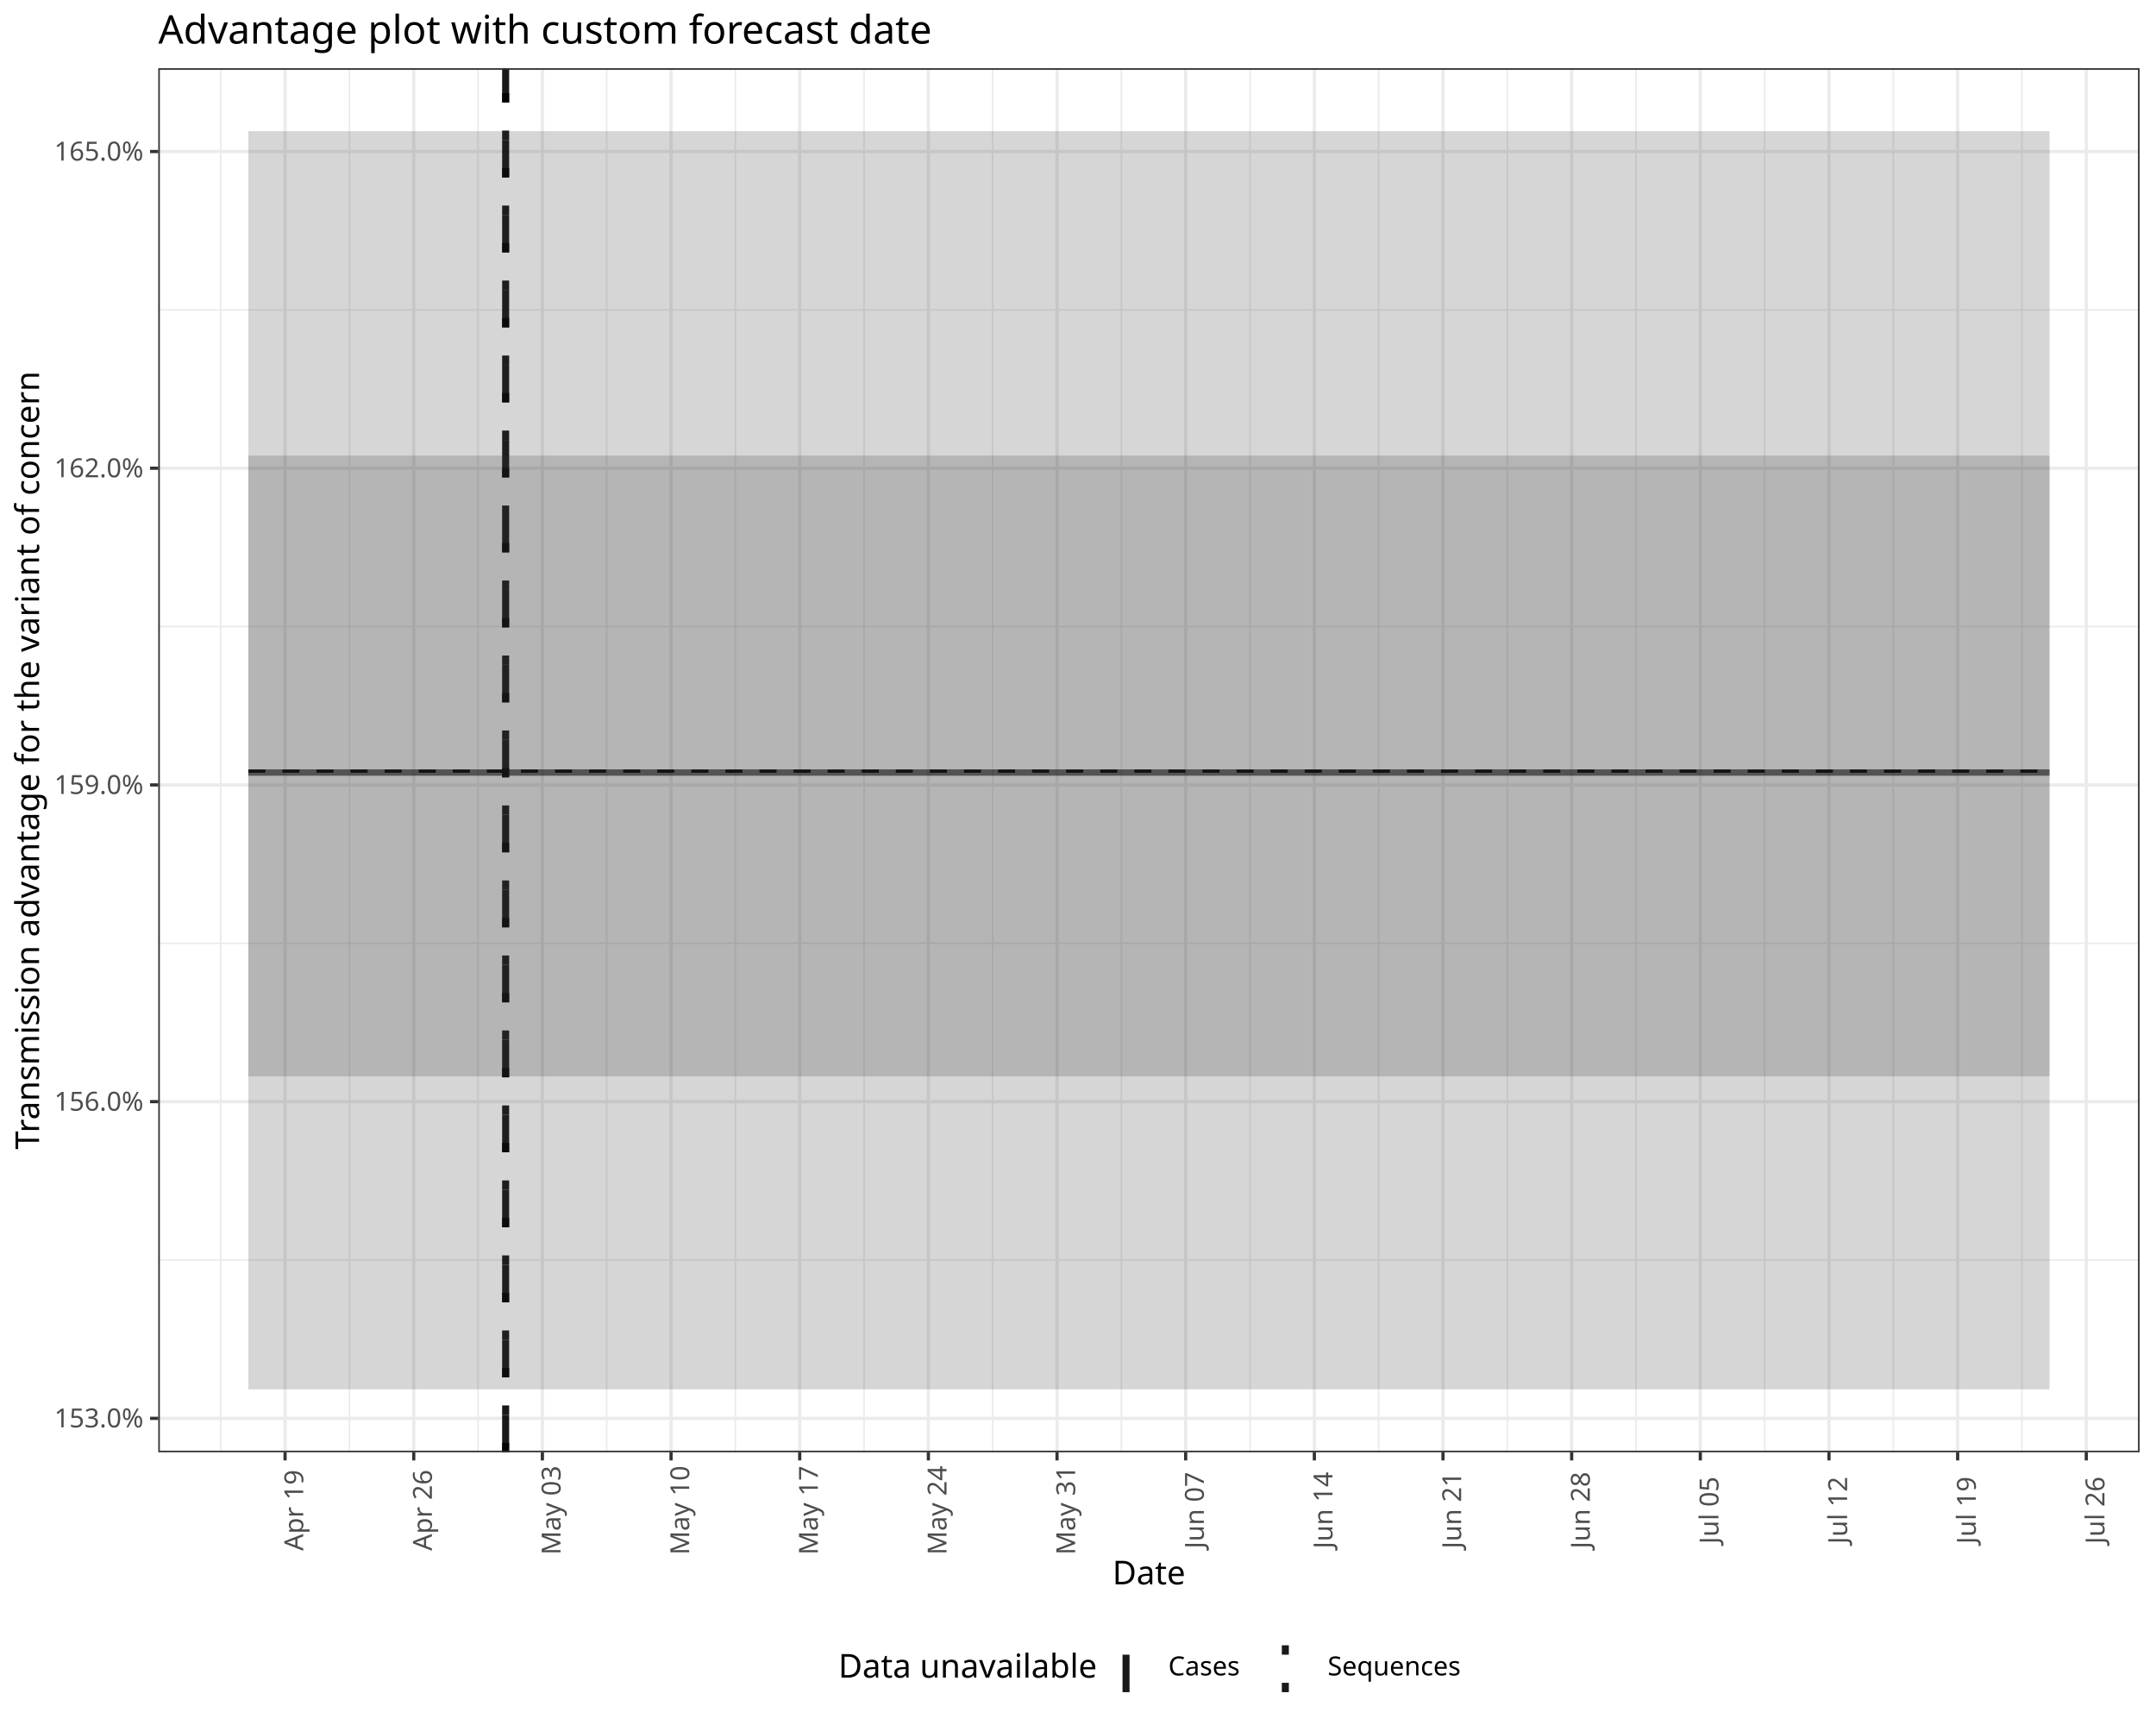
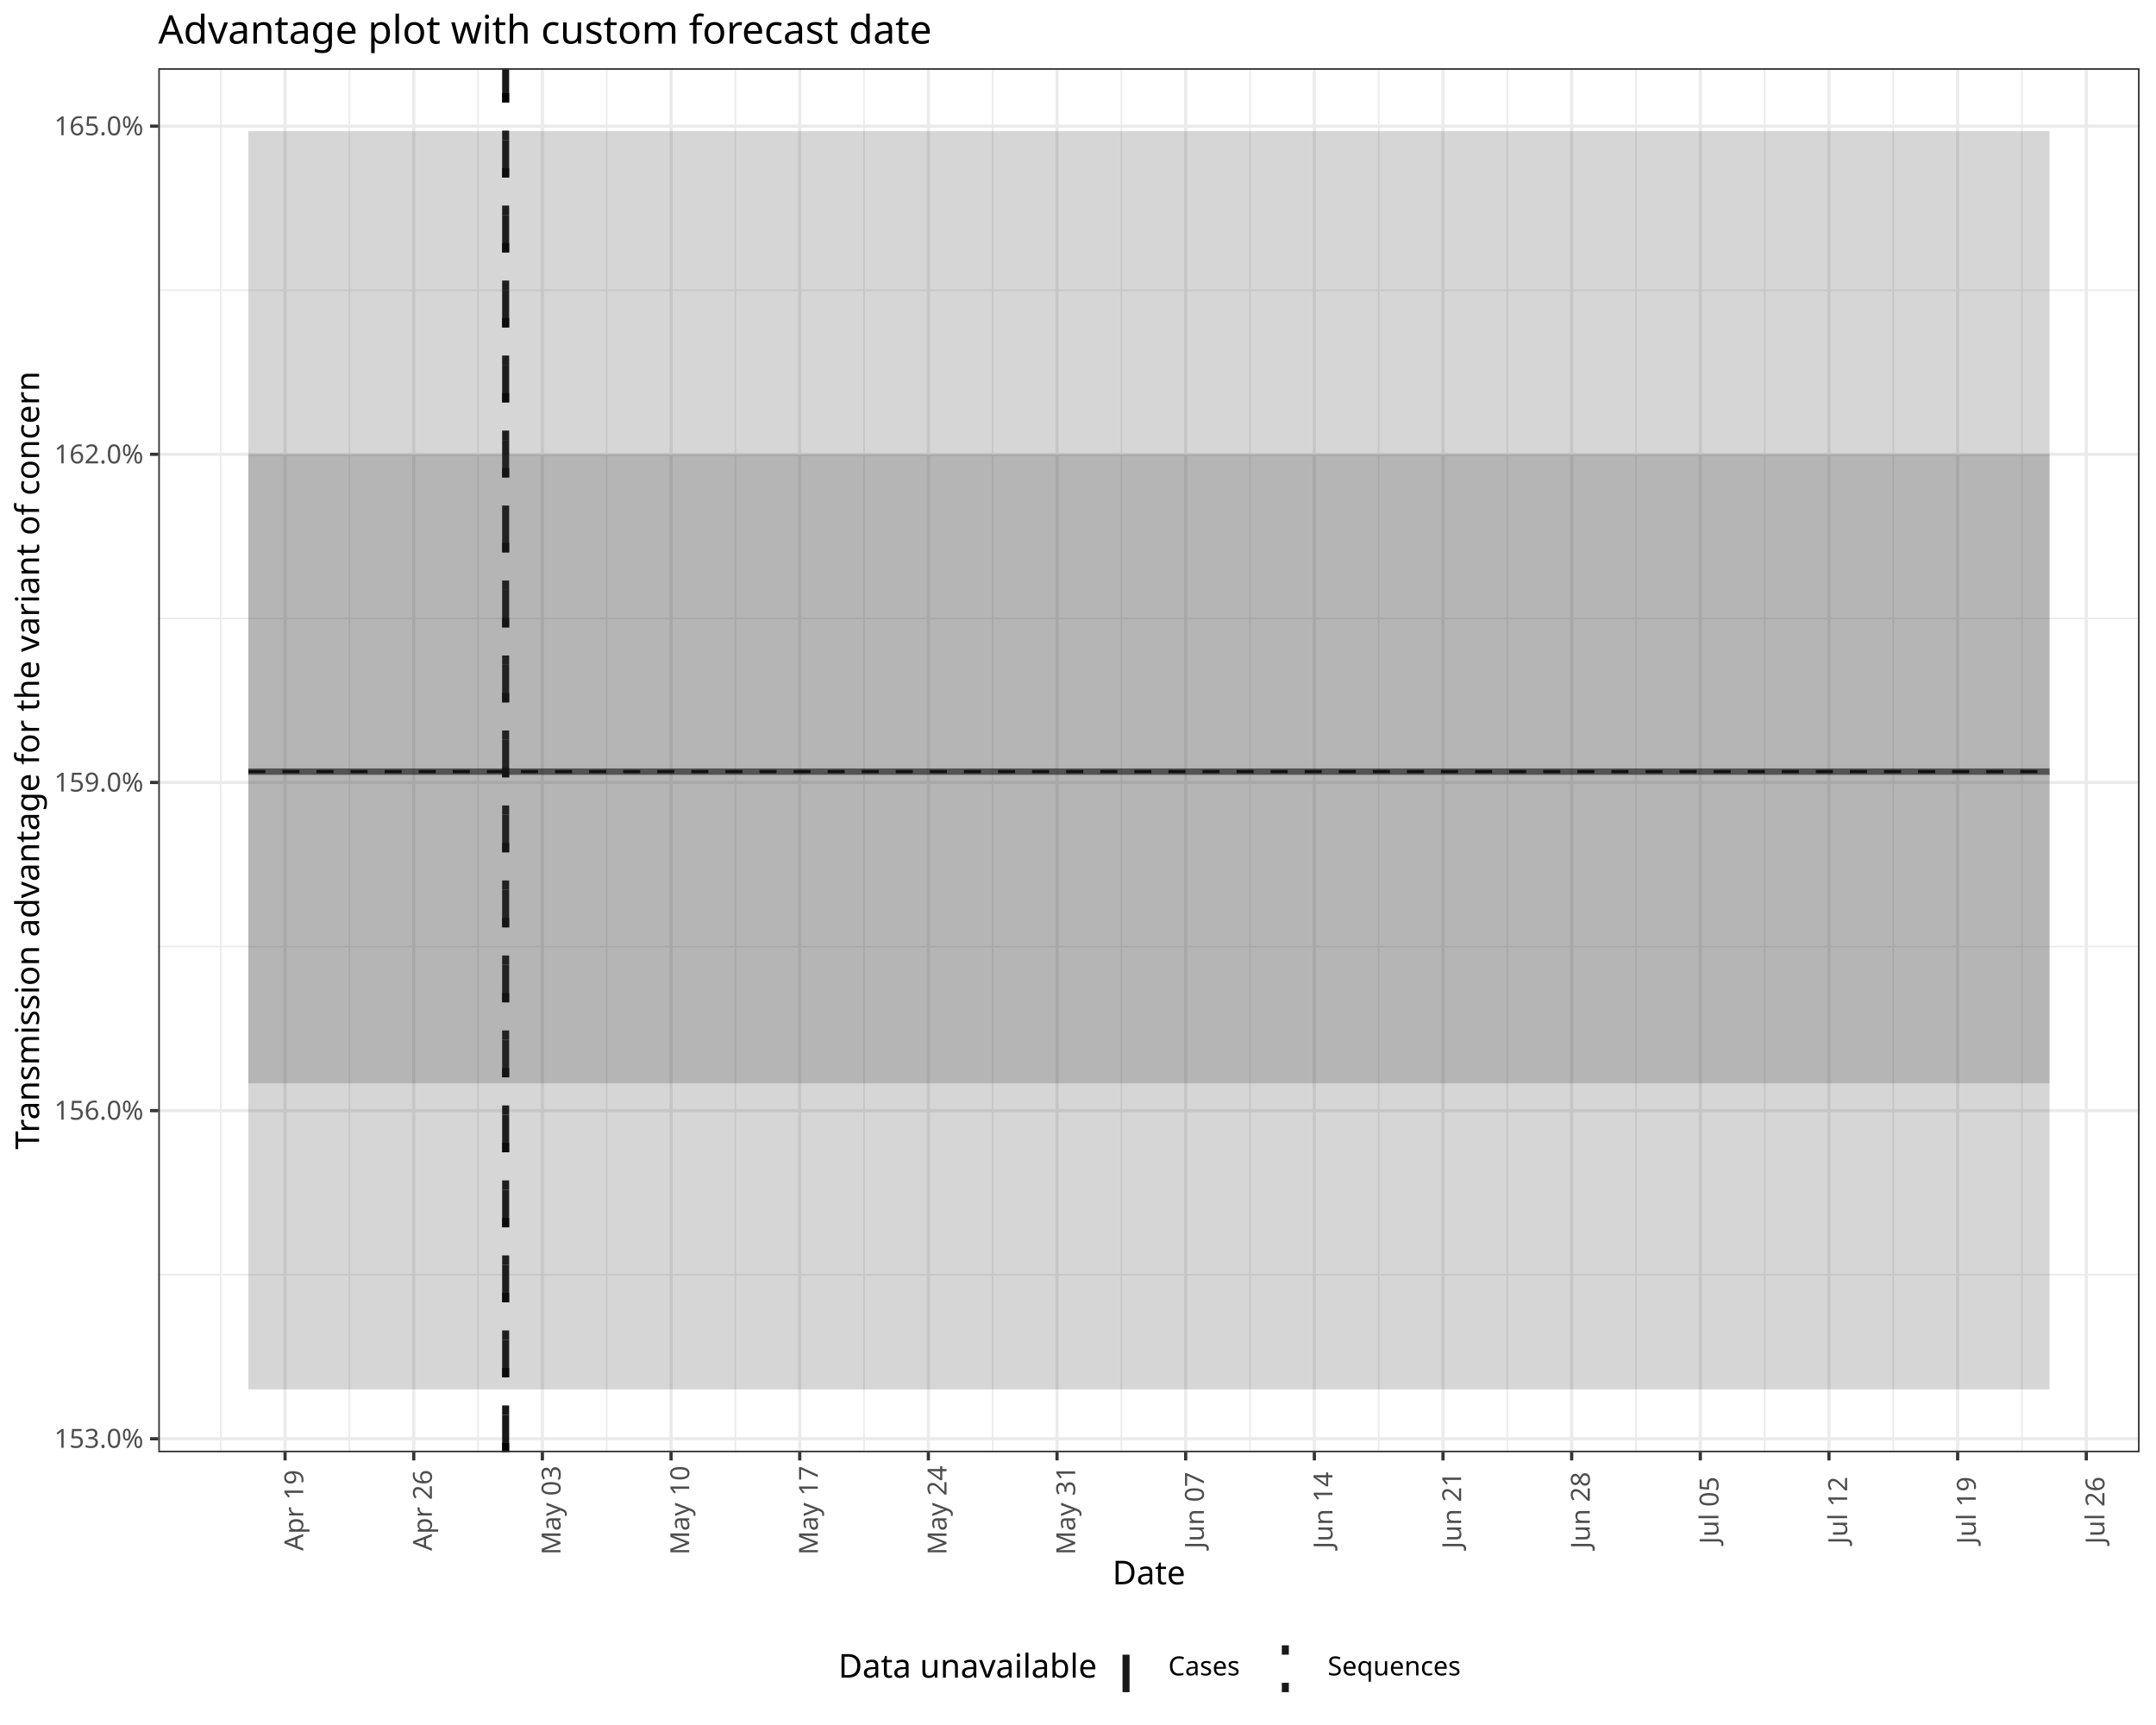
<svg xmlns="http://www.w3.org/2000/svg" class="svglite" data-engine-version="2.0" width="720.00pt" height="576.00pt" viewBox="0 0 720.00 576.00">
  <defs>
    <style type="text/css">
    .svglite line, .svglite polyline, .svglite polygon, .svglite path, .svglite rect, .svglite circle {
      fill: none;
      stroke: #000000;
      stroke-linecap: round;
      stroke-linejoin: round;
      stroke-miterlimit: 10.00;
    }
  </style>
  </defs>
  <rect width="100%" height="100%" style="stroke: none; fill: #FFFFFF;" />
  <defs>
    <clipPath id="cpMC4wMHw3MjAuMDB8MC4wMHw1NzYuMDA=">
      <rect x="0.00" y="0.00" width="720.00" height="576.00" />
    </clipPath>
  </defs>
  <g clip-path="url(#cpMC4wMHw3MjAuMDB8MC4wMHw1NzYuMDA=)">
    <rect x="0.00" y="0.00" width="720.00" height="576.00" style="stroke-width: 1.07; stroke: #FFFFFF; fill: #FFFFFF;" />
  </g>
  <defs>
    <clipPath id="cpNTIuODV8NzE0LjUyfDIyLjc4fDQ4NC45Mw==">
      <rect x="52.85" y="22.78" width="661.67" height="462.15" />
    </clipPath>
  </defs>
  <g clip-path="url(#cpNTIuODV8NzE0LjUyfDIyLjc4fDQ4NC45Mw==)">
    <rect x="52.85" y="22.78" width="661.67" height="462.15" style="stroke-width: 1.07; stroke: none; fill: #FFFFFF;" />
-     <polyline points="52.85,420.72 714.52,420.72 " style="stroke-width: 0.53; stroke: #EBEBEB; stroke-linecap: butt;" />
-     <polyline points="52.85,314.97 714.52,314.97 " style="stroke-width: 0.53; stroke: #EBEBEB; stroke-linecap: butt;" />
-     <polyline points="52.85,209.22 714.52,209.22 " style="stroke-width: 0.53; stroke: #EBEBEB; stroke-linecap: butt;" />
-     <polyline points="52.85,103.47 714.52,103.47 " style="stroke-width: 0.53; stroke: #EBEBEB; stroke-linecap: butt;" />
+     <polyline points="52.85,425.63 714.52,425.63 " style="stroke-width: 0.53; stroke: #EBEBEB; stroke-linecap: butt;" />
+     <polyline points="52.85,316.06 714.52,316.06 " style="stroke-width: 0.53; stroke: #EBEBEB; stroke-linecap: butt;" />
+     <polyline points="52.85,206.49 714.52,206.49 " style="stroke-width: 0.53; stroke: #EBEBEB; stroke-linecap: butt;" />
+     <polyline points="52.85,96.92 714.52,96.92 " style="stroke-width: 0.53; stroke: #EBEBEB; stroke-linecap: butt;" />
    <polyline points="73.72,484.93 73.72,22.78 " style="stroke-width: 0.53; stroke: #EBEBEB; stroke-linecap: butt;" />
    <polyline points="116.69,484.93 116.69,22.78 " style="stroke-width: 0.53; stroke: #EBEBEB; stroke-linecap: butt;" />
    <polyline points="159.65,484.93 159.65,22.78 " style="stroke-width: 0.53; stroke: #EBEBEB; stroke-linecap: butt;" />
    <polyline points="202.62,484.93 202.62,22.78 " style="stroke-width: 0.53; stroke: #EBEBEB; stroke-linecap: butt;" />
    <polyline points="245.58,484.93 245.58,22.78 " style="stroke-width: 0.53; stroke: #EBEBEB; stroke-linecap: butt;" />
    <polyline points="288.55,484.93 288.55,22.78 " style="stroke-width: 0.53; stroke: #EBEBEB; stroke-linecap: butt;" />
    <polyline points="331.51,484.93 331.51,22.78 " style="stroke-width: 0.53; stroke: #EBEBEB; stroke-linecap: butt;" />
    <polyline points="374.48,484.93 374.48,22.78 " style="stroke-width: 0.53; stroke: #EBEBEB; stroke-linecap: butt;" />
    <polyline points="417.45,484.93 417.45,22.78 " style="stroke-width: 0.53; stroke: #EBEBEB; stroke-linecap: butt;" />
    <polyline points="460.41,484.93 460.41,22.78 " style="stroke-width: 0.53; stroke: #EBEBEB; stroke-linecap: butt;" />
    <polyline points="503.38,484.93 503.38,22.78 " style="stroke-width: 0.53; stroke: #EBEBEB; stroke-linecap: butt;" />
    <polyline points="546.34,484.93 546.34,22.78 " style="stroke-width: 0.53; stroke: #EBEBEB; stroke-linecap: butt;" />
    <polyline points="589.31,484.93 589.31,22.78 " style="stroke-width: 0.53; stroke: #EBEBEB; stroke-linecap: butt;" />
    <polyline points="632.27,484.93 632.27,22.78 " style="stroke-width: 0.53; stroke: #EBEBEB; stroke-linecap: butt;" />
    <polyline points="675.24,484.93 675.24,22.78 " style="stroke-width: 0.53; stroke: #EBEBEB; stroke-linecap: butt;" />
-     <polyline points="52.85,473.60 714.52,473.60 " style="stroke-width: 1.07; stroke: #EBEBEB; stroke-linecap: butt;" />
-     <polyline points="52.85,367.85 714.52,367.85 " style="stroke-width: 1.07; stroke: #EBEBEB; stroke-linecap: butt;" />
-     <polyline points="52.85,262.10 714.52,262.10 " style="stroke-width: 1.07; stroke: #EBEBEB; stroke-linecap: butt;" />
-     <polyline points="52.85,156.34 714.52,156.34 " style="stroke-width: 1.07; stroke: #EBEBEB; stroke-linecap: butt;" />
-     <polyline points="52.85,50.59 714.52,50.59 " style="stroke-width: 1.07; stroke: #EBEBEB; stroke-linecap: butt;" />
+     <polyline points="52.85,480.42 714.52,480.42 " style="stroke-width: 1.07; stroke: #EBEBEB; stroke-linecap: butt;" />
+     <polyline points="52.85,370.84 714.52,370.84 " style="stroke-width: 1.07; stroke: #EBEBEB; stroke-linecap: butt;" />
+     <polyline points="52.85,261.27 714.52,261.27 " style="stroke-width: 1.07; stroke: #EBEBEB; stroke-linecap: butt;" />
+     <polyline points="52.85,151.70 714.52,151.70 " style="stroke-width: 1.07; stroke: #EBEBEB; stroke-linecap: butt;" />
+     <polyline points="52.85,42.13 714.52,42.13 " style="stroke-width: 1.07; stroke: #EBEBEB; stroke-linecap: butt;" />
    <polyline points="95.20,484.93 95.20,22.78 " style="stroke-width: 1.07; stroke: #EBEBEB; stroke-linecap: butt;" />
    <polyline points="138.17,484.93 138.17,22.78 " style="stroke-width: 1.07; stroke: #EBEBEB; stroke-linecap: butt;" />
    <polyline points="181.13,484.93 181.13,22.78 " style="stroke-width: 1.07; stroke: #EBEBEB; stroke-linecap: butt;" />
    <polyline points="224.10,484.93 224.10,22.78 " style="stroke-width: 1.07; stroke: #EBEBEB; stroke-linecap: butt;" />
    <polyline points="267.07,484.93 267.07,22.78 " style="stroke-width: 1.07; stroke: #EBEBEB; stroke-linecap: butt;" />
    <polyline points="310.03,484.93 310.03,22.78 " style="stroke-width: 1.07; stroke: #EBEBEB; stroke-linecap: butt;" />
    <polyline points="353.00,484.93 353.00,22.78 " style="stroke-width: 1.07; stroke: #EBEBEB; stroke-linecap: butt;" />
    <polyline points="395.96,484.93 395.96,22.78 " style="stroke-width: 1.07; stroke: #EBEBEB; stroke-linecap: butt;" />
    <polyline points="438.93,484.93 438.93,22.78 " style="stroke-width: 1.07; stroke: #EBEBEB; stroke-linecap: butt;" />
    <polyline points="481.89,484.93 481.89,22.78 " style="stroke-width: 1.07; stroke: #EBEBEB; stroke-linecap: butt;" />
    <polyline points="524.86,484.93 524.86,22.78 " style="stroke-width: 1.07; stroke: #EBEBEB; stroke-linecap: butt;" />
    <polyline points="567.82,484.93 567.82,22.78 " style="stroke-width: 1.07; stroke: #EBEBEB; stroke-linecap: butt;" />
    <polyline points="610.79,484.93 610.79,22.78 " style="stroke-width: 1.07; stroke: #EBEBEB; stroke-linecap: butt;" />
    <polyline points="653.76,484.93 653.76,22.78 " style="stroke-width: 1.07; stroke: #EBEBEB; stroke-linecap: butt;" />
    <polyline points="696.72,484.93 696.72,22.78 " style="stroke-width: 1.07; stroke: #EBEBEB; stroke-linecap: butt;" />
    <line x1="168.86" y1="484.93" x2="168.86" y2="22.78" style="stroke-width: 2.35; stroke: #000000; stroke-opacity: 0.90; stroke-dasharray: 12.52,12.52; stroke-linecap: butt;" />
    <line x1="168.86" y1="484.93" x2="168.86" y2="22.78" style="stroke-width: 2.35; stroke: #000000; stroke-opacity: 0.90; stroke-dasharray: 3.13,9.39; stroke-linecap: butt;" />
-     <polyline points="82.93,257.96 125.89,257.96 168.86,257.96 211.82,257.96 254.79,257.96 297.76,257.96 340.72,257.96 383.69,257.96 426.65,257.96 469.62,257.96 512.58,257.96 555.55,257.96 598.51,257.96 641.48,257.96 684.44,257.96 " style="stroke-width: 2.13; stroke: #000000; stroke-opacity: 0.60; stroke-linecap: butt;" />
-     <polyline points="82.93,257.50 125.89,257.50 168.86,257.50 211.82,257.50 254.79,257.50 297.76,257.50 340.72,257.50 383.69,257.50 426.65,257.50 469.62,257.50 512.58,257.50 555.55,257.50 598.51,257.50 641.48,257.50 684.44,257.50 " style="stroke-width: 1.07; stroke-dasharray: 5.69,5.69; stroke-linecap: butt;" />
+     <polyline points="82.93,257.65 125.89,257.65 168.86,257.65 211.82,257.65 254.79,257.65 297.76,257.65 340.72,257.65 383.69,257.65 426.65,257.65 469.62,257.65 512.58,257.65 555.55,257.65 598.51,257.65 641.48,257.65 684.44,257.65 " style="stroke-width: 2.13; stroke: #000000; stroke-opacity: 0.60; stroke-linecap: butt;" />
+     <polyline points="82.93,257.65 125.89,257.65 168.86,257.65 211.82,257.65 254.79,257.65 297.76,257.65 340.72,257.65 383.69,257.65 426.65,257.65 469.62,257.65 512.58,257.65 555.55,257.65 598.51,257.65 641.48,257.65 684.44,257.65 " style="stroke-width: 1.07; stroke-dasharray: 5.69,5.69; stroke-linecap: butt;" />
    <polygon points="82.93,43.79 125.89,43.79 168.86,43.79 211.82,43.79 254.79,43.79 297.76,43.79 340.72,43.79 383.69,43.79 426.65,43.79 469.62,43.79 512.58,43.79 555.55,43.79 598.51,43.79 641.48,43.79 684.44,43.79 684.44,463.93 641.48,463.93 598.51,463.93 555.55,463.93 512.58,463.93 469.62,463.93 426.65,463.93 383.69,463.93 340.72,463.93 297.76,463.93 254.79,463.93 211.82,463.93 168.86,463.93 125.89,463.93 82.93,463.93 " style="stroke-width: 0.00; stroke: none; fill: #333333; fill-opacity: 0.20;" />
    <polyline points="82.93,43.79 125.89,43.79 168.86,43.79 211.82,43.79 254.79,43.79 297.76,43.79 340.72,43.79 383.69,43.79 426.65,43.79 469.62,43.79 512.58,43.79 555.55,43.79 598.51,43.79 641.48,43.79 684.44,43.79 " style="stroke-width: 0.43; stroke: none;" />
    <polyline points="684.44,463.93 641.48,463.93 598.51,463.93 555.55,463.93 512.58,463.93 469.62,463.93 426.65,463.93 383.69,463.93 340.72,463.93 297.76,463.93 254.79,463.93 211.82,463.93 168.86,463.93 125.89,463.93 82.93,463.93 " style="stroke-width: 0.43; stroke: none;" />
-     <polygon points="82.93,152.14 125.89,152.14 168.86,152.14 211.82,152.14 254.79,152.14 297.76,152.14 340.72,152.14 383.69,152.14 426.65,152.14 469.62,152.14 512.58,152.14 555.55,152.14 598.51,152.14 641.48,152.14 684.44,152.14 684.44,359.41 641.48,359.41 598.51,359.41 555.55,359.41 512.58,359.41 469.62,359.41 426.65,359.41 383.69,359.41 340.72,359.41 297.76,359.41 254.79,359.41 211.82,359.41 168.86,359.41 125.89,359.41 82.93,359.41 " style="stroke-width: 0.00; stroke: none; fill: #333333; fill-opacity: 0.20;" />
-     <polyline points="82.93,152.14 125.89,152.14 168.86,152.14 211.82,152.14 254.79,152.14 297.76,152.14 340.72,152.14 383.69,152.14 426.65,152.14 469.62,152.14 512.58,152.14 555.55,152.14 598.51,152.14 641.48,152.14 684.44,152.14 " style="stroke-width: 1.07; stroke: none;" />
-     <polyline points="684.44,359.41 641.48,359.41 598.51,359.41 555.55,359.41 512.58,359.41 469.62,359.41 426.65,359.41 383.69,359.41 340.72,359.41 297.76,359.41 254.79,359.41 211.82,359.41 168.86,359.41 125.89,359.41 82.93,359.41 " style="stroke-width: 1.07; stroke: none;" />
+     <polygon points="82.93,151.69 125.89,151.69 168.86,151.69 211.82,151.69 254.79,151.69 297.76,151.69 340.72,151.69 383.69,151.69 426.65,151.69 469.62,151.69 512.58,151.69 555.55,151.69 598.51,151.69 641.48,151.69 684.44,151.69 684.44,361.72 641.48,361.72 598.51,361.72 555.55,361.72 512.58,361.72 469.62,361.72 426.65,361.72 383.69,361.72 340.72,361.72 297.76,361.72 254.79,361.72 211.82,361.72 168.86,361.72 125.89,361.72 82.93,361.72 " style="stroke-width: 0.00; stroke: none; fill: #333333; fill-opacity: 0.20;" />
+     <polyline points="82.93,151.69 125.89,151.69 168.86,151.69 211.82,151.69 254.79,151.69 297.76,151.69 340.72,151.69 383.69,151.69 426.65,151.69 469.62,151.69 512.58,151.69 555.55,151.69 598.51,151.69 641.48,151.69 684.44,151.69 " style="stroke-width: 1.07; stroke: none;" />
+     <polyline points="684.44,361.72 641.48,361.72 598.51,361.72 555.55,361.72 512.58,361.72 469.62,361.72 426.65,361.72 383.69,361.72 340.72,361.72 297.76,361.72 254.79,361.72 211.82,361.72 168.86,361.72 125.89,361.72 82.93,361.72 " style="stroke-width: 1.07; stroke: none;" />
    <rect x="52.85" y="22.78" width="661.67" height="462.15" style="stroke-width: 1.07; stroke: #333333;" />
  </g>
  <g clip-path="url(#cpMC4wMHw3MjAuMDB8MC4wMHw1NzYuMDA=)">
-     <text x="47.92" y="476.62" text-anchor="end" style="font-size: 8.80px; fill: #4D4D4D; font-family: sans;" textLength="29.85px" lengthAdjust="spacingAndGlyphs">153.0%</text>
-     <text x="47.92" y="370.87" text-anchor="end" style="font-size: 8.80px; fill: #4D4D4D; font-family: sans;" textLength="29.85px" lengthAdjust="spacingAndGlyphs">156.0%</text>
-     <text x="47.92" y="265.12" text-anchor="end" style="font-size: 8.80px; fill: #4D4D4D; font-family: sans;" textLength="29.85px" lengthAdjust="spacingAndGlyphs">159.0%</text>
-     <text x="47.92" y="159.37" text-anchor="end" style="font-size: 8.80px; fill: #4D4D4D; font-family: sans;" textLength="29.85px" lengthAdjust="spacingAndGlyphs">162.0%</text>
-     <text x="47.92" y="53.62" text-anchor="end" style="font-size: 8.80px; fill: #4D4D4D; font-family: sans;" textLength="29.85px" lengthAdjust="spacingAndGlyphs">165.0%</text>
-     <polyline points="50.11,473.60 52.85,473.60 " style="stroke-width: 1.07; stroke: #333333; stroke-linecap: butt;" />
-     <polyline points="50.11,367.85 52.85,367.85 " style="stroke-width: 1.07; stroke: #333333; stroke-linecap: butt;" />
-     <polyline points="50.11,262.10 52.85,262.10 " style="stroke-width: 1.07; stroke: #333333; stroke-linecap: butt;" />
-     <polyline points="50.11,156.34 52.85,156.34 " style="stroke-width: 1.07; stroke: #333333; stroke-linecap: butt;" />
-     <polyline points="50.11,50.59 52.85,50.59 " style="stroke-width: 1.07; stroke: #333333; stroke-linecap: butt;" />
+     <text x="47.92" y="483.44" text-anchor="end" style="font-size: 8.80px; fill: #4D4D4D; font-family: sans;" textLength="29.85px" lengthAdjust="spacingAndGlyphs">153.0%</text>
+     <text x="47.92" y="373.87" text-anchor="end" style="font-size: 8.80px; fill: #4D4D4D; font-family: sans;" textLength="29.85px" lengthAdjust="spacingAndGlyphs">156.0%</text>
+     <text x="47.92" y="264.30" text-anchor="end" style="font-size: 8.80px; fill: #4D4D4D; font-family: sans;" textLength="29.85px" lengthAdjust="spacingAndGlyphs">159.0%</text>
+     <text x="47.92" y="154.73" text-anchor="end" style="font-size: 8.80px; fill: #4D4D4D; font-family: sans;" textLength="29.85px" lengthAdjust="spacingAndGlyphs">162.0%</text>
+     <text x="47.92" y="45.16" text-anchor="end" style="font-size: 8.80px; fill: #4D4D4D; font-family: sans;" textLength="29.85px" lengthAdjust="spacingAndGlyphs">165.0%</text>
+     <polyline points="50.11,480.42 52.85,480.42 " style="stroke-width: 1.07; stroke: #333333; stroke-linecap: butt;" />
+     <polyline points="50.11,370.84 52.85,370.84 " style="stroke-width: 1.07; stroke: #333333; stroke-linecap: butt;" />
+     <polyline points="50.11,261.27 52.85,261.27 " style="stroke-width: 1.07; stroke: #333333; stroke-linecap: butt;" />
+     <polyline points="50.11,151.70 52.85,151.70 " style="stroke-width: 1.07; stroke: #333333; stroke-linecap: butt;" />
+     <polyline points="50.11,42.13 52.85,42.13 " style="stroke-width: 1.07; stroke: #333333; stroke-linecap: butt;" />
    <polyline points="95.20,487.67 95.20,484.93 " style="stroke-width: 1.07; stroke: #333333; stroke-linecap: butt;" />
    <polyline points="138.17,487.67 138.17,484.93 " style="stroke-width: 1.07; stroke: #333333; stroke-linecap: butt;" />
    <polyline points="181.13,487.67 181.13,484.93 " style="stroke-width: 1.07; stroke: #333333; stroke-linecap: butt;" />
    <polyline points="224.10,487.67 224.10,484.93 " style="stroke-width: 1.07; stroke: #333333; stroke-linecap: butt;" />
    <polyline points="267.07,487.67 267.07,484.93 " style="stroke-width: 1.07; stroke: #333333; stroke-linecap: butt;" />
    <polyline points="310.03,487.67 310.03,484.93 " style="stroke-width: 1.07; stroke: #333333; stroke-linecap: butt;" />
    <polyline points="353.00,487.67 353.00,484.93 " style="stroke-width: 1.07; stroke: #333333; stroke-linecap: butt;" />
    <polyline points="395.96,487.67 395.96,484.93 " style="stroke-width: 1.07; stroke: #333333; stroke-linecap: butt;" />
    <polyline points="438.93,487.67 438.93,484.93 " style="stroke-width: 1.07; stroke: #333333; stroke-linecap: butt;" />
    <polyline points="481.89,487.67 481.89,484.93 " style="stroke-width: 1.07; stroke: #333333; stroke-linecap: butt;" />
    <polyline points="524.86,487.67 524.86,484.93 " style="stroke-width: 1.07; stroke: #333333; stroke-linecap: butt;" />
    <polyline points="567.82,487.67 567.82,484.93 " style="stroke-width: 1.07; stroke: #333333; stroke-linecap: butt;" />
    <polyline points="610.79,487.67 610.79,484.93 " style="stroke-width: 1.07; stroke: #333333; stroke-linecap: butt;" />
    <polyline points="653.76,487.67 653.76,484.93 " style="stroke-width: 1.07; stroke: #333333; stroke-linecap: butt;" />
    <polyline points="696.72,487.67 696.72,484.93 " style="stroke-width: 1.07; stroke: #333333; stroke-linecap: butt;" />
    <text transform="translate(101.26,504.30) rotate(-90)" text-anchor="middle" style="font-size: 8.80px; fill: #4D4D4D; font-family: sans;" textLength="25.93px" lengthAdjust="spacingAndGlyphs">Apr 19</text>
    <text transform="translate(144.23,504.30) rotate(-90)" text-anchor="middle" style="font-size: 8.80px; fill: #4D4D4D; font-family: sans;" textLength="25.93px" lengthAdjust="spacingAndGlyphs">Apr 26</text>
    <text transform="translate(187.19,504.30) rotate(-90)" text-anchor="middle" style="font-size: 8.80px; fill: #4D4D4D; font-family: sans;" textLength="28.87px" lengthAdjust="spacingAndGlyphs">May 03</text>
    <text transform="translate(230.16,504.30) rotate(-90)" text-anchor="middle" style="font-size: 8.80px; fill: #4D4D4D; font-family: sans;" textLength="28.87px" lengthAdjust="spacingAndGlyphs">May 10</text>
    <text transform="translate(273.12,504.30) rotate(-90)" text-anchor="middle" style="font-size: 8.80px; fill: #4D4D4D; font-family: sans;" textLength="28.87px" lengthAdjust="spacingAndGlyphs">May 17</text>
    <text transform="translate(316.09,504.30) rotate(-90)" text-anchor="middle" style="font-size: 8.80px; fill: #4D4D4D; font-family: sans;" textLength="28.87px" lengthAdjust="spacingAndGlyphs">May 24</text>
    <text transform="translate(359.05,504.30) rotate(-90)" text-anchor="middle" style="font-size: 8.80px; fill: #4D4D4D; font-family: sans;" textLength="28.87px" lengthAdjust="spacingAndGlyphs">May 31</text>
    <text transform="translate(402.02,504.30) rotate(-90)" text-anchor="middle" style="font-size: 8.80px; fill: #4D4D4D; font-family: sans;" textLength="26.43px" lengthAdjust="spacingAndGlyphs">Jun 07</text>
    <text transform="translate(444.98,504.30) rotate(-90)" text-anchor="middle" style="font-size: 8.80px; fill: #4D4D4D; font-family: sans;" textLength="26.43px" lengthAdjust="spacingAndGlyphs">Jun 14</text>
    <text transform="translate(487.95,504.30) rotate(-90)" text-anchor="middle" style="font-size: 8.80px; fill: #4D4D4D; font-family: sans;" textLength="26.43px" lengthAdjust="spacingAndGlyphs">Jun 21</text>
    <text transform="translate(530.91,504.30) rotate(-90)" text-anchor="middle" style="font-size: 8.80px; fill: #4D4D4D; font-family: sans;" textLength="26.43px" lengthAdjust="spacingAndGlyphs">Jun 28</text>
    <text transform="translate(573.88,504.30) rotate(-90)" text-anchor="middle" style="font-size: 8.80px; fill: #4D4D4D; font-family: sans;" textLength="23.49px" lengthAdjust="spacingAndGlyphs">Jul 05</text>
    <text transform="translate(616.85,504.30) rotate(-90)" text-anchor="middle" style="font-size: 8.80px; fill: #4D4D4D; font-family: sans;" textLength="23.49px" lengthAdjust="spacingAndGlyphs">Jul 12</text>
    <text transform="translate(659.81,504.30) rotate(-90)" text-anchor="middle" style="font-size: 8.80px; fill: #4D4D4D; font-family: sans;" textLength="23.49px" lengthAdjust="spacingAndGlyphs">Jul 19</text>
    <text transform="translate(702.78,504.30) rotate(-90)" text-anchor="middle" style="font-size: 8.80px; fill: #4D4D4D; font-family: sans;" textLength="23.49px" lengthAdjust="spacingAndGlyphs">Jul 26</text>
    <text x="383.69" y="529.04" text-anchor="middle" style="font-size: 11.00px; font-family: sans;" textLength="23.24px" lengthAdjust="spacingAndGlyphs">Date</text>
    <text transform="translate(13.05,253.86) rotate(-90)" text-anchor="middle" style="font-size: 11.00px; font-family: sans;" textLength="244.61px" lengthAdjust="spacingAndGlyphs">Transmission advantage for the variant of concern</text>
    <rect x="274.49" y="542.28" width="218.39" height="28.24" style="stroke-width: 1.07; stroke: none; fill: #FFFFFF;" />
    <text x="279.97" y="560.19" style="font-size: 11.00px; font-family: sans;" textLength="81.95px" lengthAdjust="spacingAndGlyphs">Data unavailable</text>
    <rect x="367.40" y="547.76" width="17.28" height="17.28" style="stroke-width: 1.07; stroke: none; fill: #FFFFFF;" />
    <line x1="376.04" y1="565.04" x2="376.04" y2="547.76" style="stroke-width: 2.35; stroke: #000000; stroke-opacity: 0.90; stroke-dasharray: 12.52,12.52; stroke-linecap: butt;" />
    <rect x="420.60" y="547.76" width="17.28" height="17.28" style="stroke-width: 1.07; stroke: none; fill: #FFFFFF;" />
    <line x1="429.24" y1="565.04" x2="429.24" y2="547.76" style="stroke-width: 2.35; stroke: #000000; stroke-opacity: 0.90; stroke-dasharray: 3.13,9.39; stroke-linecap: butt;" />
    <text x="390.16" y="559.43" style="font-size: 8.80px; font-family: sans;" textLength="24.95px" lengthAdjust="spacingAndGlyphs">Cases</text>
    <text x="443.36" y="559.43" style="font-size: 8.80px; font-family: sans;" textLength="44.05px" lengthAdjust="spacingAndGlyphs">Sequences</text>
    <text x="52.85" y="14.56" style="font-size: 13.20px; font-family: sans;" textLength="241.44px" lengthAdjust="spacingAndGlyphs">Advantage plot with custom forecast date</text>
  </g>
</svg>
